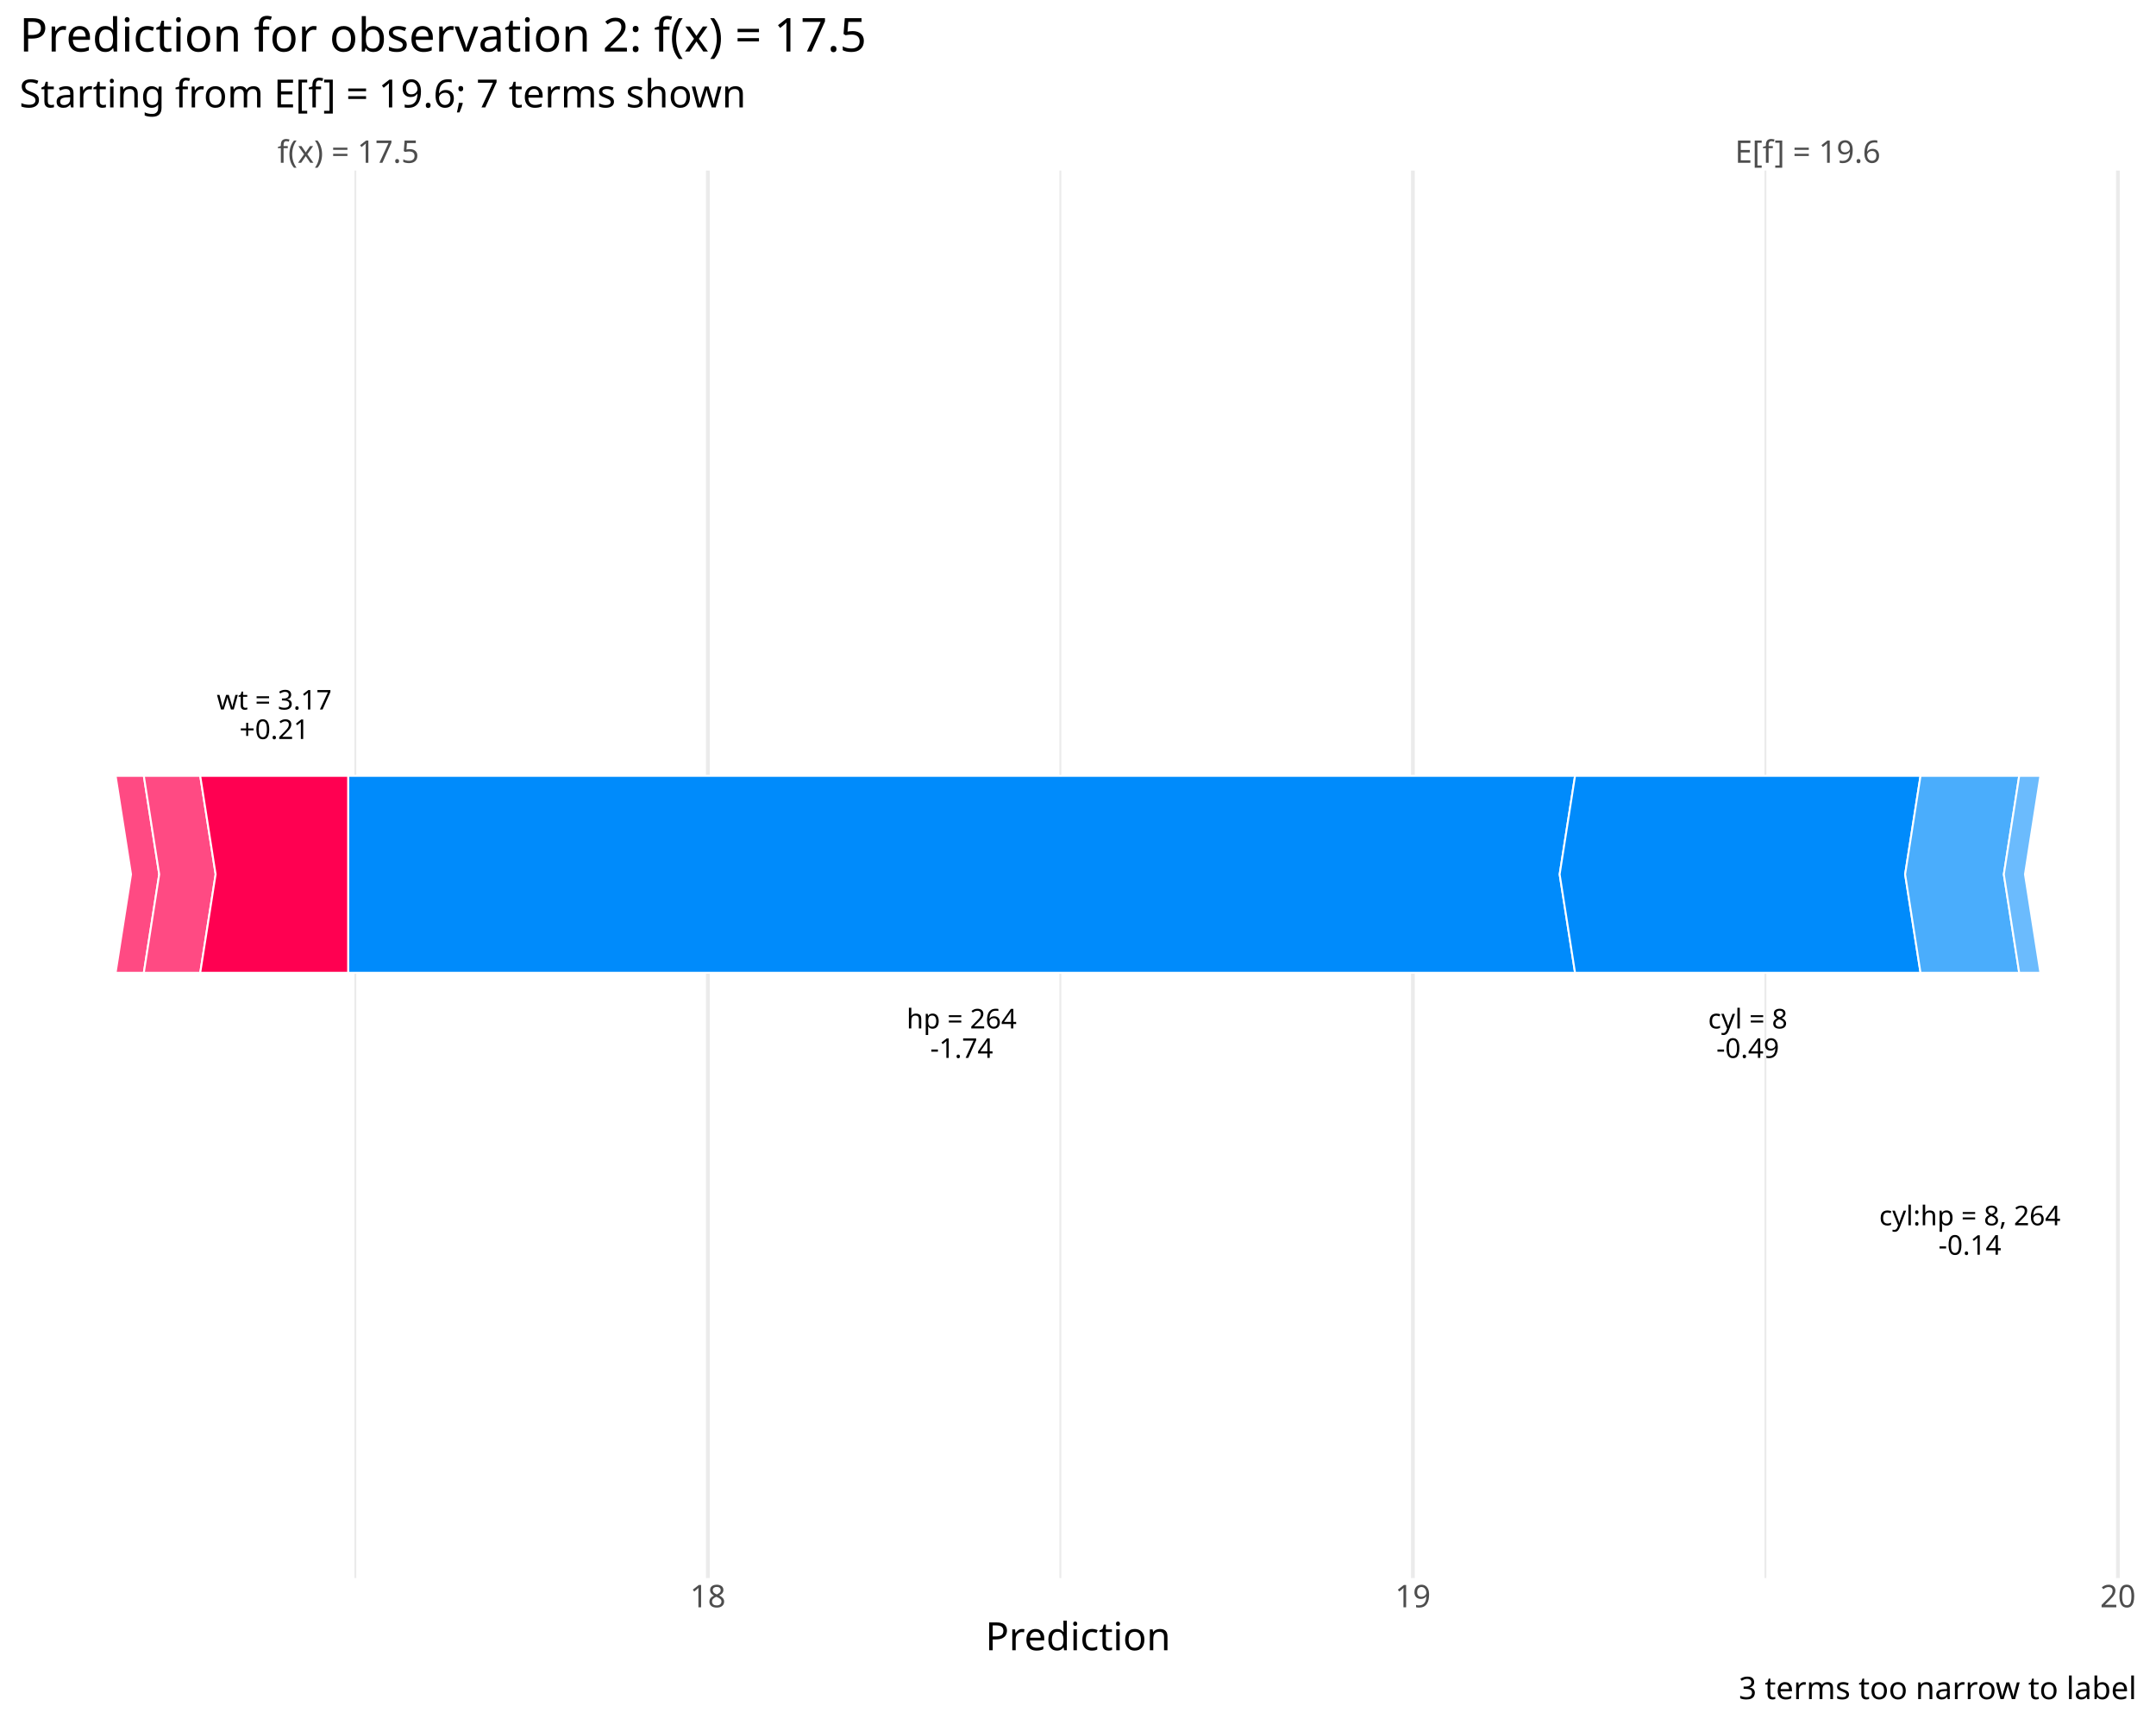
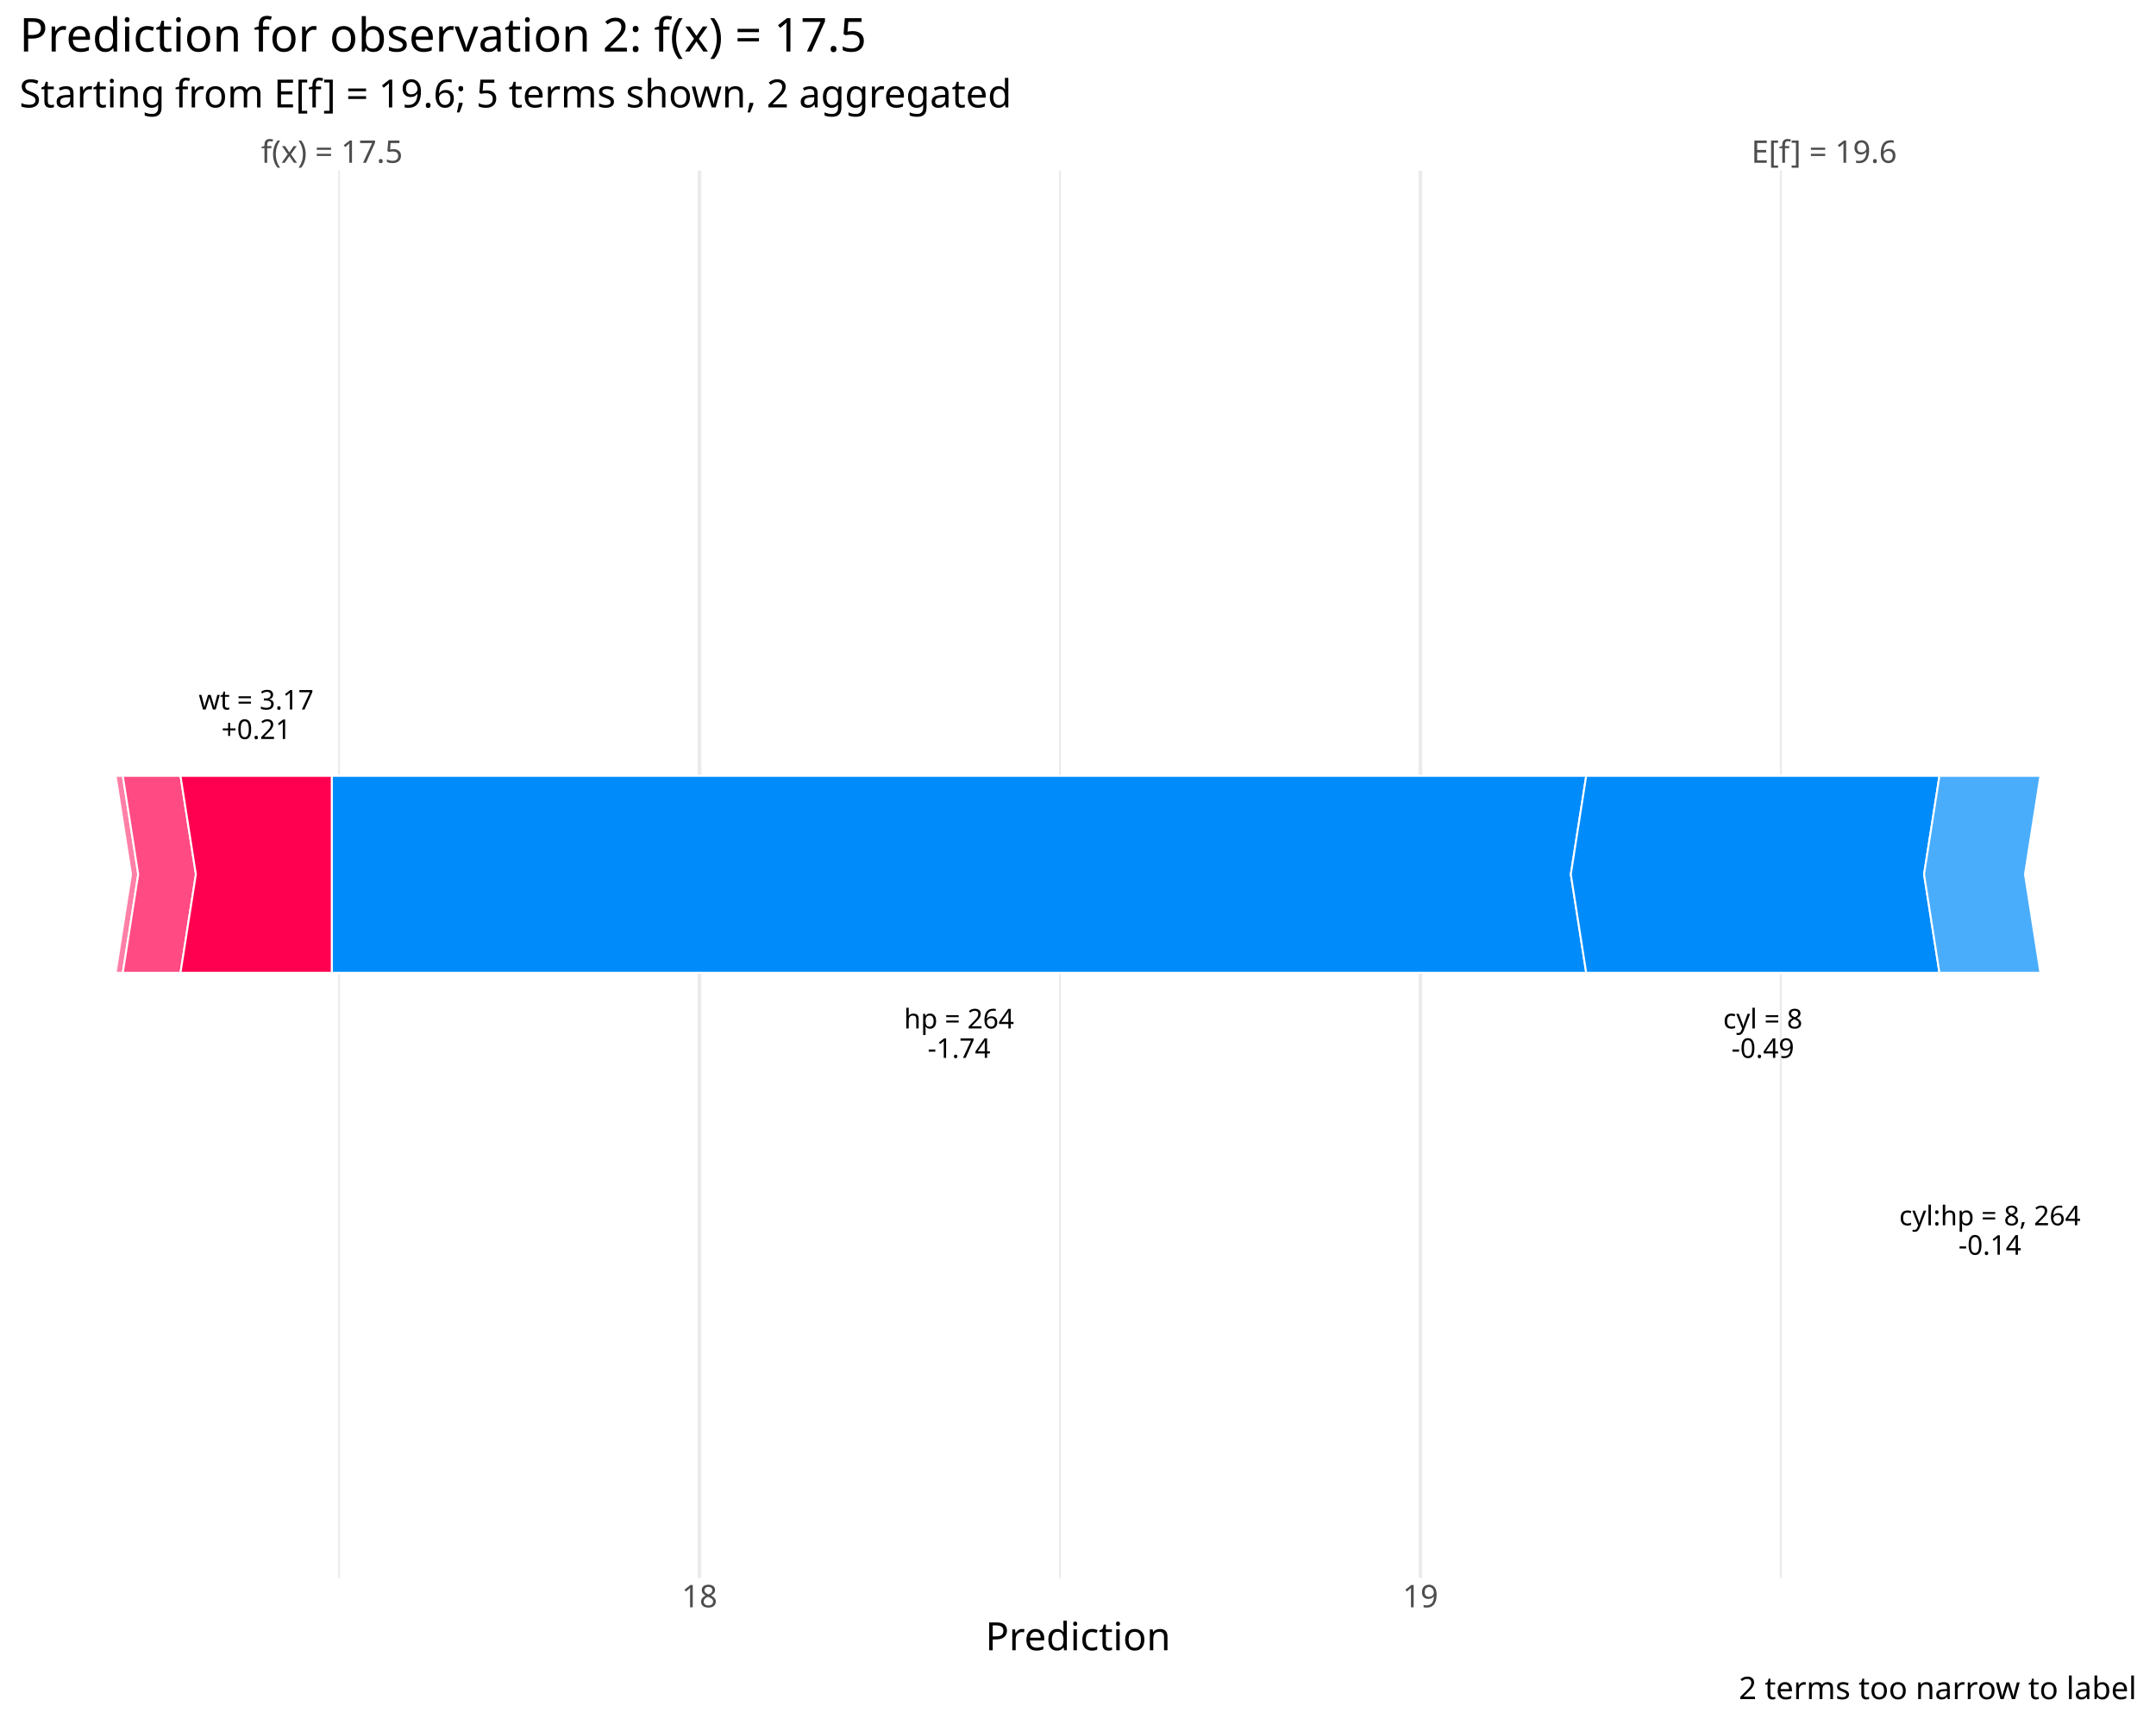
<svg xmlns="http://www.w3.org/2000/svg" class="svglite" data-engine-version="2.0" width="720.00pt" height="576.00pt" viewBox="0 0 720.00 576.00">
  <defs>
    <style type="text/css">
    .svglite line, .svglite polyline, .svglite polygon, .svglite path, .svglite rect, .svglite circle {
      fill: none;
      stroke: #000000;
      stroke-linecap: round;
      stroke-linejoin: round;
      stroke-miterlimit: 10.00;
    }
  </style>
  </defs>
  <rect width="100%" height="100%" style="stroke: none; fill: #FFFFFF;" />
  <defs>
    <clipPath id="cpMC4wMHw3MjAuMDB8MC4wMHw1NzYuMDA=">
      <rect x="0.00" y="0.00" width="720.00" height="576.00" />
    </clipPath>
  </defs>
  <g clip-path="url(#cpMC4wMHw3MjAuMDB8MC4wMHw1NzYuMDA=)">
-     <polyline points="118.67,526.94 118.67,56.95 " style="stroke-width: 0.63; stroke: #EBEBEB; stroke-linecap: butt;" />
-     <polyline points="354.11,526.94 354.11,56.95 " style="stroke-width: 0.63; stroke: #EBEBEB; stroke-linecap: butt;" />
-     <polyline points="589.56,526.94 589.56,56.95 " style="stroke-width: 0.63; stroke: #EBEBEB; stroke-linecap: butt;" />
-     <polyline points="236.39,526.94 236.39,56.95 " style="stroke-width: 1.26; stroke: #EBEBEB; stroke-linecap: butt;" />
-     <polyline points="471.84,526.94 471.84,56.95 " style="stroke-width: 1.26; stroke: #EBEBEB; stroke-linecap: butt;" />
-     <polyline points="707.28,526.94 707.28,56.95 " style="stroke-width: 1.26; stroke: #EBEBEB; stroke-linecap: butt;" />
-     <polygon points="38.61,324.81 48.03,324.81 53.17,291.95 48.03,259.08 38.61,259.08 43.76,291.95 " style="stroke-width: 0.64; stroke: #FFFFFF; stroke-linecap: butt; fill: #FF0051; fill-opacity: 0.71;" />
-     <polygon points="48.03,324.81 66.87,324.81 72.01,291.95 66.87,259.08 48.03,259.08 53.17,291.95 " style="stroke-width: 0.64; stroke: #FFFFFF; stroke-linecap: butt; fill: #FF0051; fill-opacity: 0.71;" />
-     <polygon points="66.87,324.81 116.31,324.81 116.31,291.95 116.31,259.08 66.87,259.08 72.01,291.95 " style="stroke-width: 0.64; stroke: #FFFFFF; stroke-linecap: butt; fill: #FF0051;" />
-     <polygon points="525.99,324.81 116.31,324.81 116.31,291.95 116.31,259.08 525.99,259.08 520.85,291.95 " style="stroke-width: 0.64; stroke: #FFFFFF; stroke-linecap: butt; fill: #008BFB;" />
-     <polygon points="641.36,324.81 525.99,324.81 520.85,291.95 525.99,259.08 641.36,259.08 636.22,291.95 " style="stroke-width: 0.64; stroke: #FFFFFF; stroke-linecap: butt; fill: #008BFB;" />
-     <polygon points="674.32,324.81 641.36,324.81 636.22,291.95 641.36,259.08 674.32,259.08 669.18,291.95 " style="stroke-width: 0.64; stroke: #FFFFFF; stroke-linecap: butt; fill: #008BFB; fill-opacity: 0.71;" />
-     <polygon points="681.39,324.81 674.32,324.81 669.18,291.95 674.32,259.08 681.39,259.08 676.24,291.95 " style="stroke-width: 0.64; stroke: #FFFFFF; stroke-linecap: butt; fill: #008BFB; fill-opacity: 0.58;" />
-     <text x="91.59" y="236.92" text-anchor="middle" style="font-size: 9.10px; font-family: sans;" textLength="37.21px" lengthAdjust="spacingAndGlyphs">wt = 3.17</text>
-     <text x="91.59" y="246.76" text-anchor="middle" style="font-size: 9.10px; font-family: sans;" textLength="23.04px" lengthAdjust="spacingAndGlyphs">+0.21</text>
-     <text x="321.15" y="343.41" text-anchor="middle" style="font-size: 9.10px; font-family: sans;" textLength="35.70px" lengthAdjust="spacingAndGlyphs">hp = 264</text>
-     <text x="321.15" y="353.24" text-anchor="middle" style="font-size: 9.10px; font-family: sans;" textLength="20.75px" lengthAdjust="spacingAndGlyphs">-1.74</text>
-     <text x="583.68" y="343.41" text-anchor="middle" style="font-size: 9.10px; font-family: sans;" textLength="26.58px" lengthAdjust="spacingAndGlyphs">cyl = 8</text>
-     <text x="583.68" y="353.24" text-anchor="middle" style="font-size: 9.10px; font-family: sans;" textLength="20.75px" lengthAdjust="spacingAndGlyphs">-0.49</text>
-     <text x="657.84" y="409.14" text-anchor="middle" style="font-size: 9.10px; font-family: sans;" textLength="59.49px" lengthAdjust="spacingAndGlyphs">cyl:hp = 8, 264</text>
-     <text x="657.84" y="418.97" text-anchor="middle" style="font-size: 9.10px; font-family: sans;" textLength="20.75px" lengthAdjust="spacingAndGlyphs">-0.14</text>
-     <text x="603.69" y="54.36" text-anchor="middle" style="font-size: 10.40px; fill: #4D4D4D; font-family: sans;" textLength="47.70px" lengthAdjust="spacingAndGlyphs">E[f] = 19.6</text>
-     <text x="116.31" y="54.36" text-anchor="middle" style="font-size: 10.40px; fill: #4D4D4D; font-family: sans;" textLength="47.12px" lengthAdjust="spacingAndGlyphs">f(x) = 17.5</text>
-     <text x="236.39" y="536.69" text-anchor="middle" style="font-size: 10.40px; fill: #4D4D4D; font-family: sans;" textLength="11.57px" lengthAdjust="spacingAndGlyphs">18</text>
-     <text x="471.84" y="536.69" text-anchor="middle" style="font-size: 10.40px; fill: #4D4D4D; font-family: sans;" textLength="11.57px" lengthAdjust="spacingAndGlyphs">19</text>
-     <text x="707.28" y="536.69" text-anchor="middle" style="font-size: 10.40px; fill: #4D4D4D; font-family: sans;" textLength="11.57px" lengthAdjust="spacingAndGlyphs">20</text>
+     <polyline points="113.24,526.94 113.24,56.95 " style="stroke-width: 0.63; stroke: #EBEBEB; stroke-linecap: butt;" />
+     <polyline points="353.98,526.94 353.98,56.95 " style="stroke-width: 0.63; stroke: #EBEBEB; stroke-linecap: butt;" />
+     <polyline points="594.72,526.94 594.72,56.95 " style="stroke-width: 0.63; stroke: #EBEBEB; stroke-linecap: butt;" />
+     <polyline points="233.61,526.94 233.61,56.95 " style="stroke-width: 1.26; stroke: #EBEBEB; stroke-linecap: butt;" />
+     <polyline points="474.35,526.94 474.35,56.95 " style="stroke-width: 1.26; stroke: #EBEBEB; stroke-linecap: butt;" />
+     <polygon points="38.61,324.81 41.02,324.81 46.16,291.95 41.02,259.08 38.61,259.08 43.76,291.95 " style="stroke-width: 0.64; stroke: #FFFFFF; stroke-linecap: butt; fill: #FF0051; fill-opacity: 0.50;" />
+     <polygon points="41.02,324.81 60.28,324.81 65.42,291.95 60.28,259.08 41.02,259.08 46.16,291.95 " style="stroke-width: 0.64; stroke: #FFFFFF; stroke-linecap: butt; fill: #FF0051; fill-opacity: 0.71;" />
+     <polygon points="60.28,324.81 110.84,324.81 110.84,291.95 110.84,259.08 60.28,259.08 65.42,291.95 " style="stroke-width: 0.64; stroke: #FFFFFF; stroke-linecap: butt; fill: #FF0051;" />
+     <polygon points="529.72,324.81 110.84,324.81 110.84,291.95 110.84,259.08 529.72,259.08 524.58,291.95 " style="stroke-width: 0.64; stroke: #FFFFFF; stroke-linecap: butt; fill: #008BFB;" />
+     <polygon points="647.68,324.81 529.72,324.81 524.58,291.95 529.72,259.08 647.68,259.08 642.54,291.95 " style="stroke-width: 0.64; stroke: #FFFFFF; stroke-linecap: butt; fill: #008BFB;" />
+     <polygon points="681.39,324.81 647.68,324.81 642.54,291.95 647.68,259.08 681.39,259.08 676.24,291.95 " style="stroke-width: 0.64; stroke: #FFFFFF; stroke-linecap: butt; fill: #008BFB; fill-opacity: 0.71;" />
+     <text x="85.56" y="236.92" text-anchor="middle" style="font-size: 9.10px; font-family: sans;" textLength="37.21px" lengthAdjust="spacingAndGlyphs">wt = 3.17</text>
+     <text x="85.56" y="246.76" text-anchor="middle" style="font-size: 9.10px; font-family: sans;" textLength="23.04px" lengthAdjust="spacingAndGlyphs">+0.21</text>
+     <text x="320.28" y="343.41" text-anchor="middle" style="font-size: 9.10px; font-family: sans;" textLength="35.70px" lengthAdjust="spacingAndGlyphs">hp = 264</text>
+     <text x="320.28" y="353.24" text-anchor="middle" style="font-size: 9.10px; font-family: sans;" textLength="20.75px" lengthAdjust="spacingAndGlyphs">-1.74</text>
+     <text x="588.70" y="343.41" text-anchor="middle" style="font-size: 9.10px; font-family: sans;" textLength="26.58px" lengthAdjust="spacingAndGlyphs">cyl = 8</text>
+     <text x="588.70" y="353.24" text-anchor="middle" style="font-size: 9.10px; font-family: sans;" textLength="20.75px" lengthAdjust="spacingAndGlyphs">-0.49</text>
+     <text x="664.53" y="409.14" text-anchor="middle" style="font-size: 9.10px; font-family: sans;" textLength="59.49px" lengthAdjust="spacingAndGlyphs">cyl:hp = 8, 264</text>
+     <text x="664.53" y="418.97" text-anchor="middle" style="font-size: 9.10px; font-family: sans;" textLength="20.75px" lengthAdjust="spacingAndGlyphs">-0.14</text>
+     <text x="609.16" y="54.36" text-anchor="middle" style="font-size: 10.40px; fill: #4D4D4D; font-family: sans;" textLength="47.70px" lengthAdjust="spacingAndGlyphs">E[f] = 19.6</text>
+     <text x="110.84" y="54.36" text-anchor="middle" style="font-size: 10.40px; fill: #4D4D4D; font-family: sans;" textLength="47.12px" lengthAdjust="spacingAndGlyphs">f(x) = 17.5</text>
+     <text x="233.61" y="536.69" text-anchor="middle" style="font-size: 10.40px; fill: #4D4D4D; font-family: sans;" textLength="11.57px" lengthAdjust="spacingAndGlyphs">18</text>
+     <text x="474.35" y="536.69" text-anchor="middle" style="font-size: 10.40px; fill: #4D4D4D; font-family: sans;" textLength="11.57px" lengthAdjust="spacingAndGlyphs">19</text>
    <text x="360.00" y="551.03" text-anchor="middle" style="font-size: 13.00px; font-family: sans;" textLength="57.81px" lengthAdjust="spacingAndGlyphs">Prediction</text>
-     <text x="6.48" y="35.87" style="font-size: 13.00px; font-family: sans;" textLength="229.44px" lengthAdjust="spacingAndGlyphs">Starting from E[f] = 19.6; 7 terms shown</text>
+     <text x="6.48" y="35.87" style="font-size: 13.00px; font-family: sans;" textLength="313.29px" lengthAdjust="spacingAndGlyphs">Starting from E[f] = 19.6; 5 terms shown, 2 aggregated</text>
    <text x="6.48" y="17.21" style="font-size: 15.60px; font-family: sans;" textLength="269.27px" lengthAdjust="spacingAndGlyphs">Prediction for observation 2: f(x) = 17.5</text>
-     <text x="713.52" y="567.37" text-anchor="end" style="font-size: 10.40px; font-family: sans;" textLength="123.13px" lengthAdjust="spacingAndGlyphs">3 terms too narrow to label</text>
+     <text x="713.52" y="567.37" text-anchor="end" style="font-size: 10.40px; font-family: sans;" textLength="123.13px" lengthAdjust="spacingAndGlyphs">2 terms too narrow to label</text>
  </g>
</svg>
